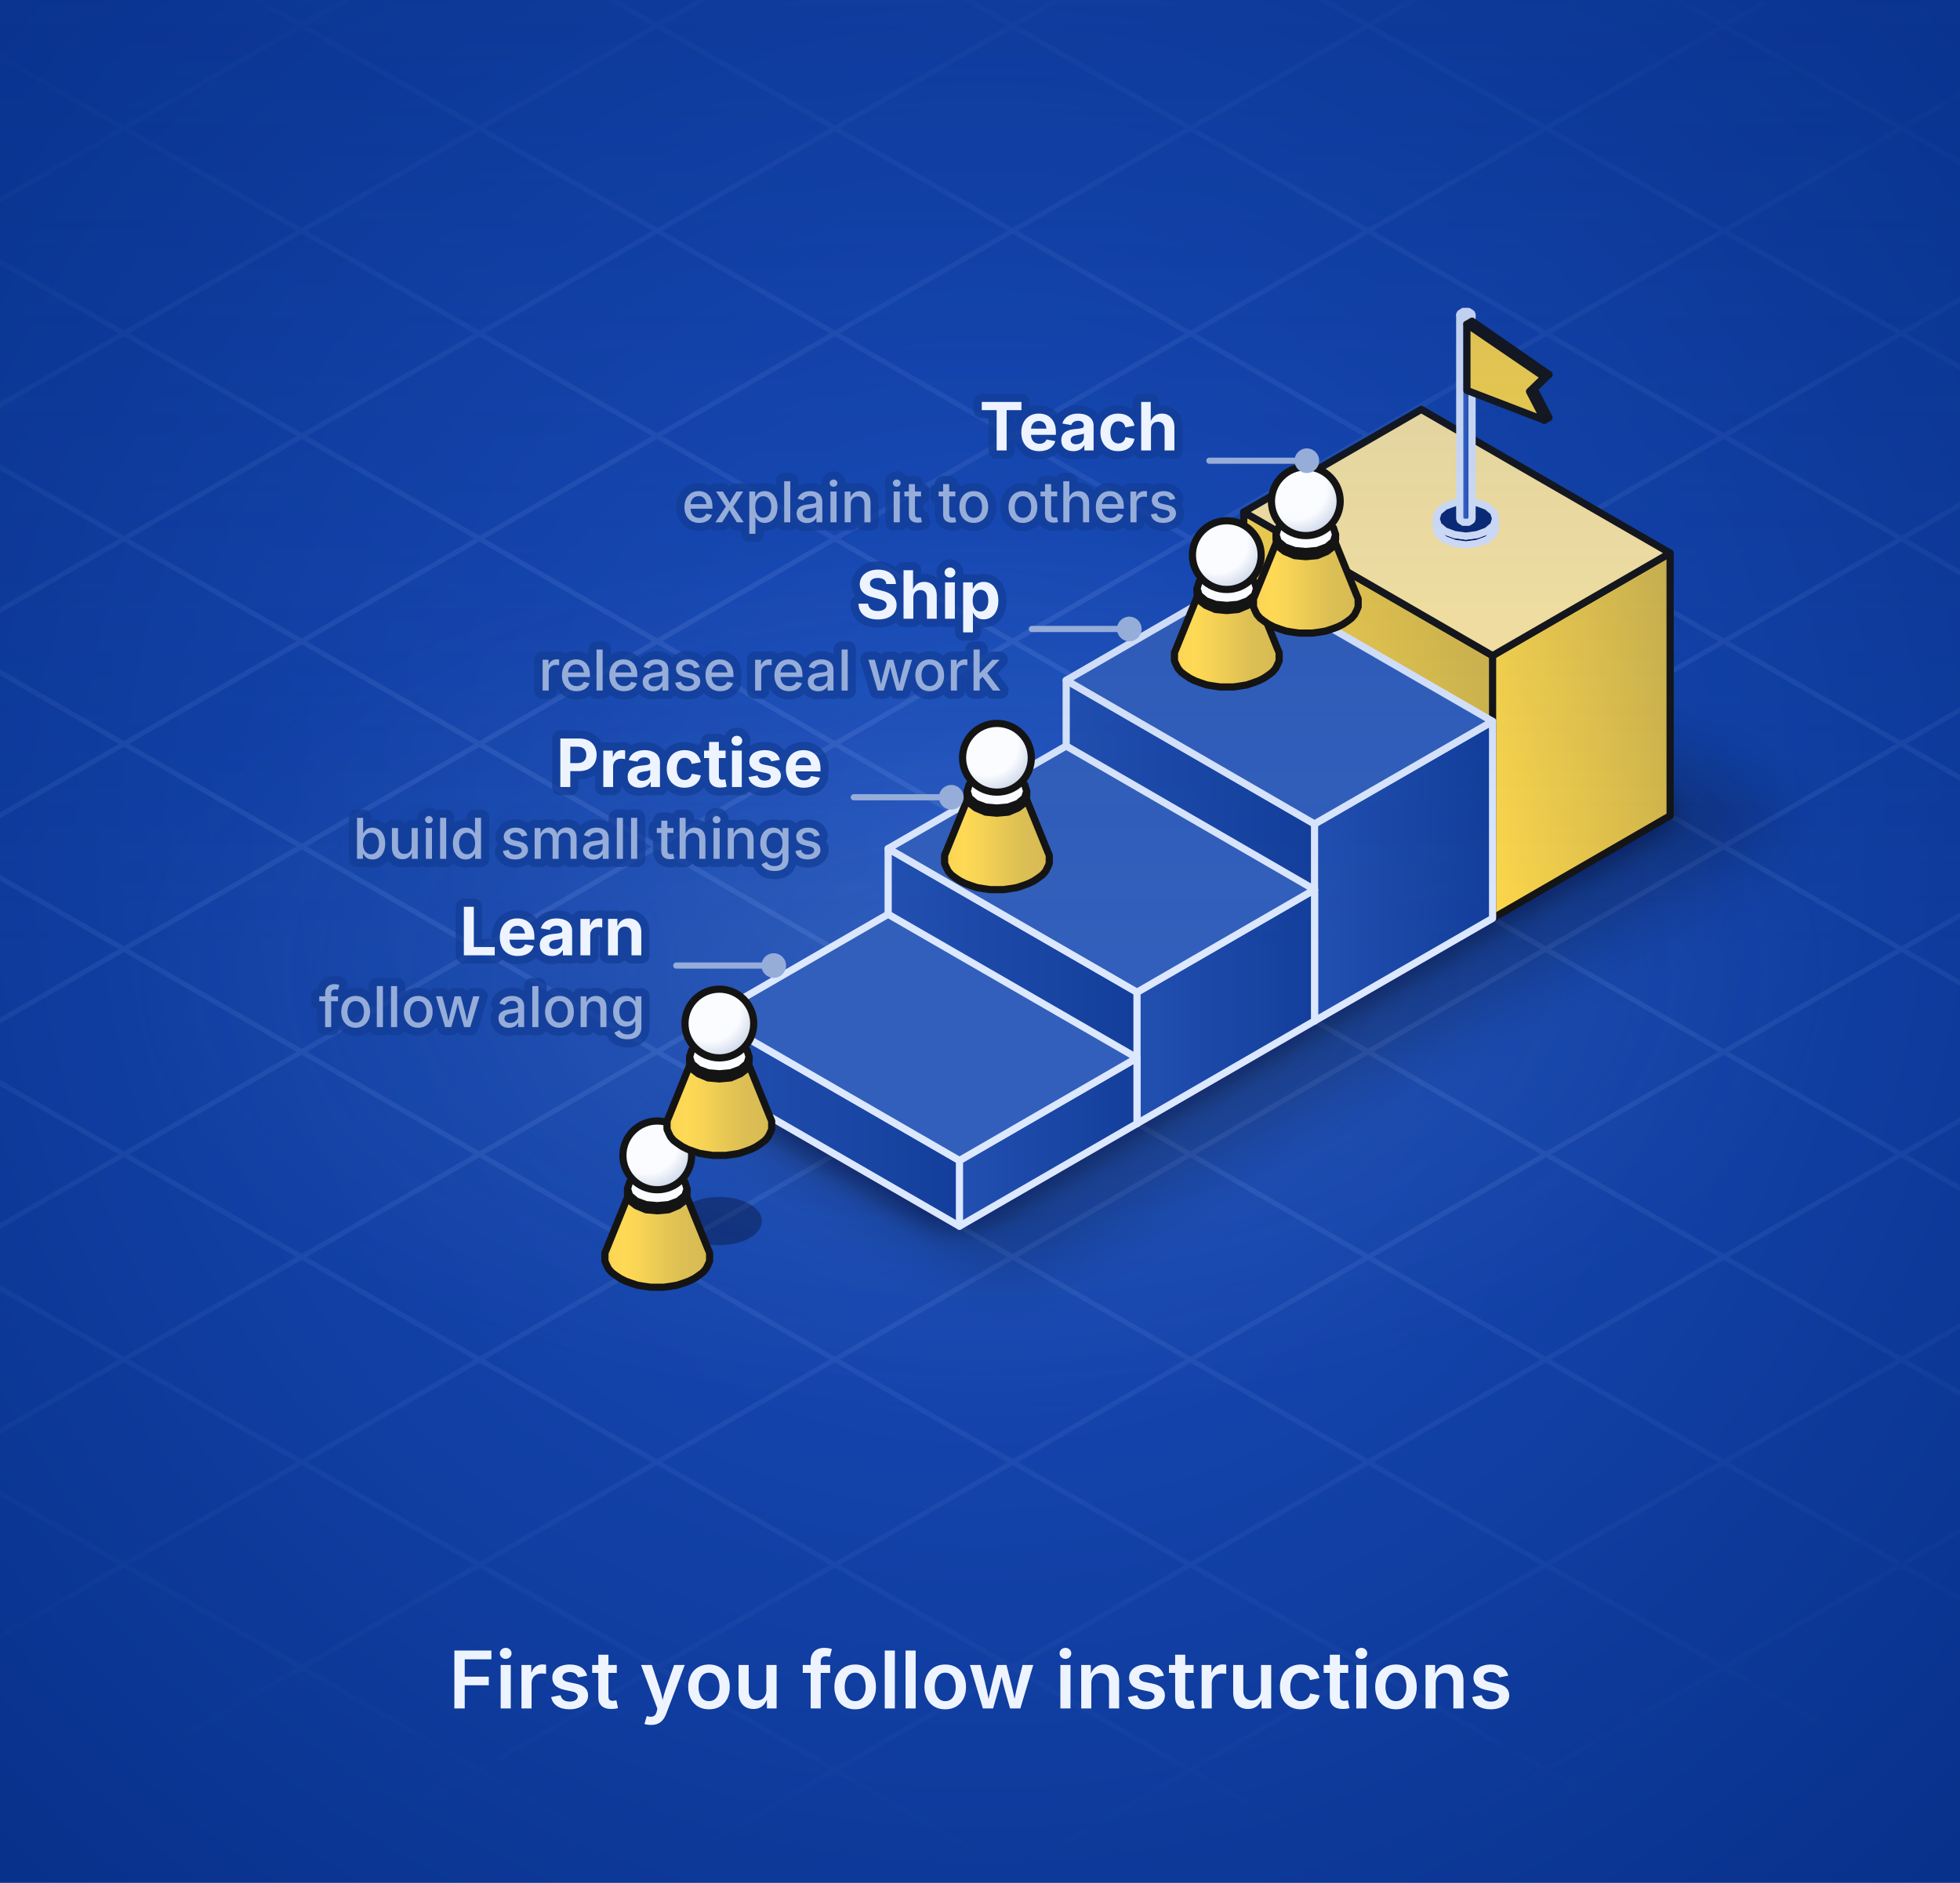
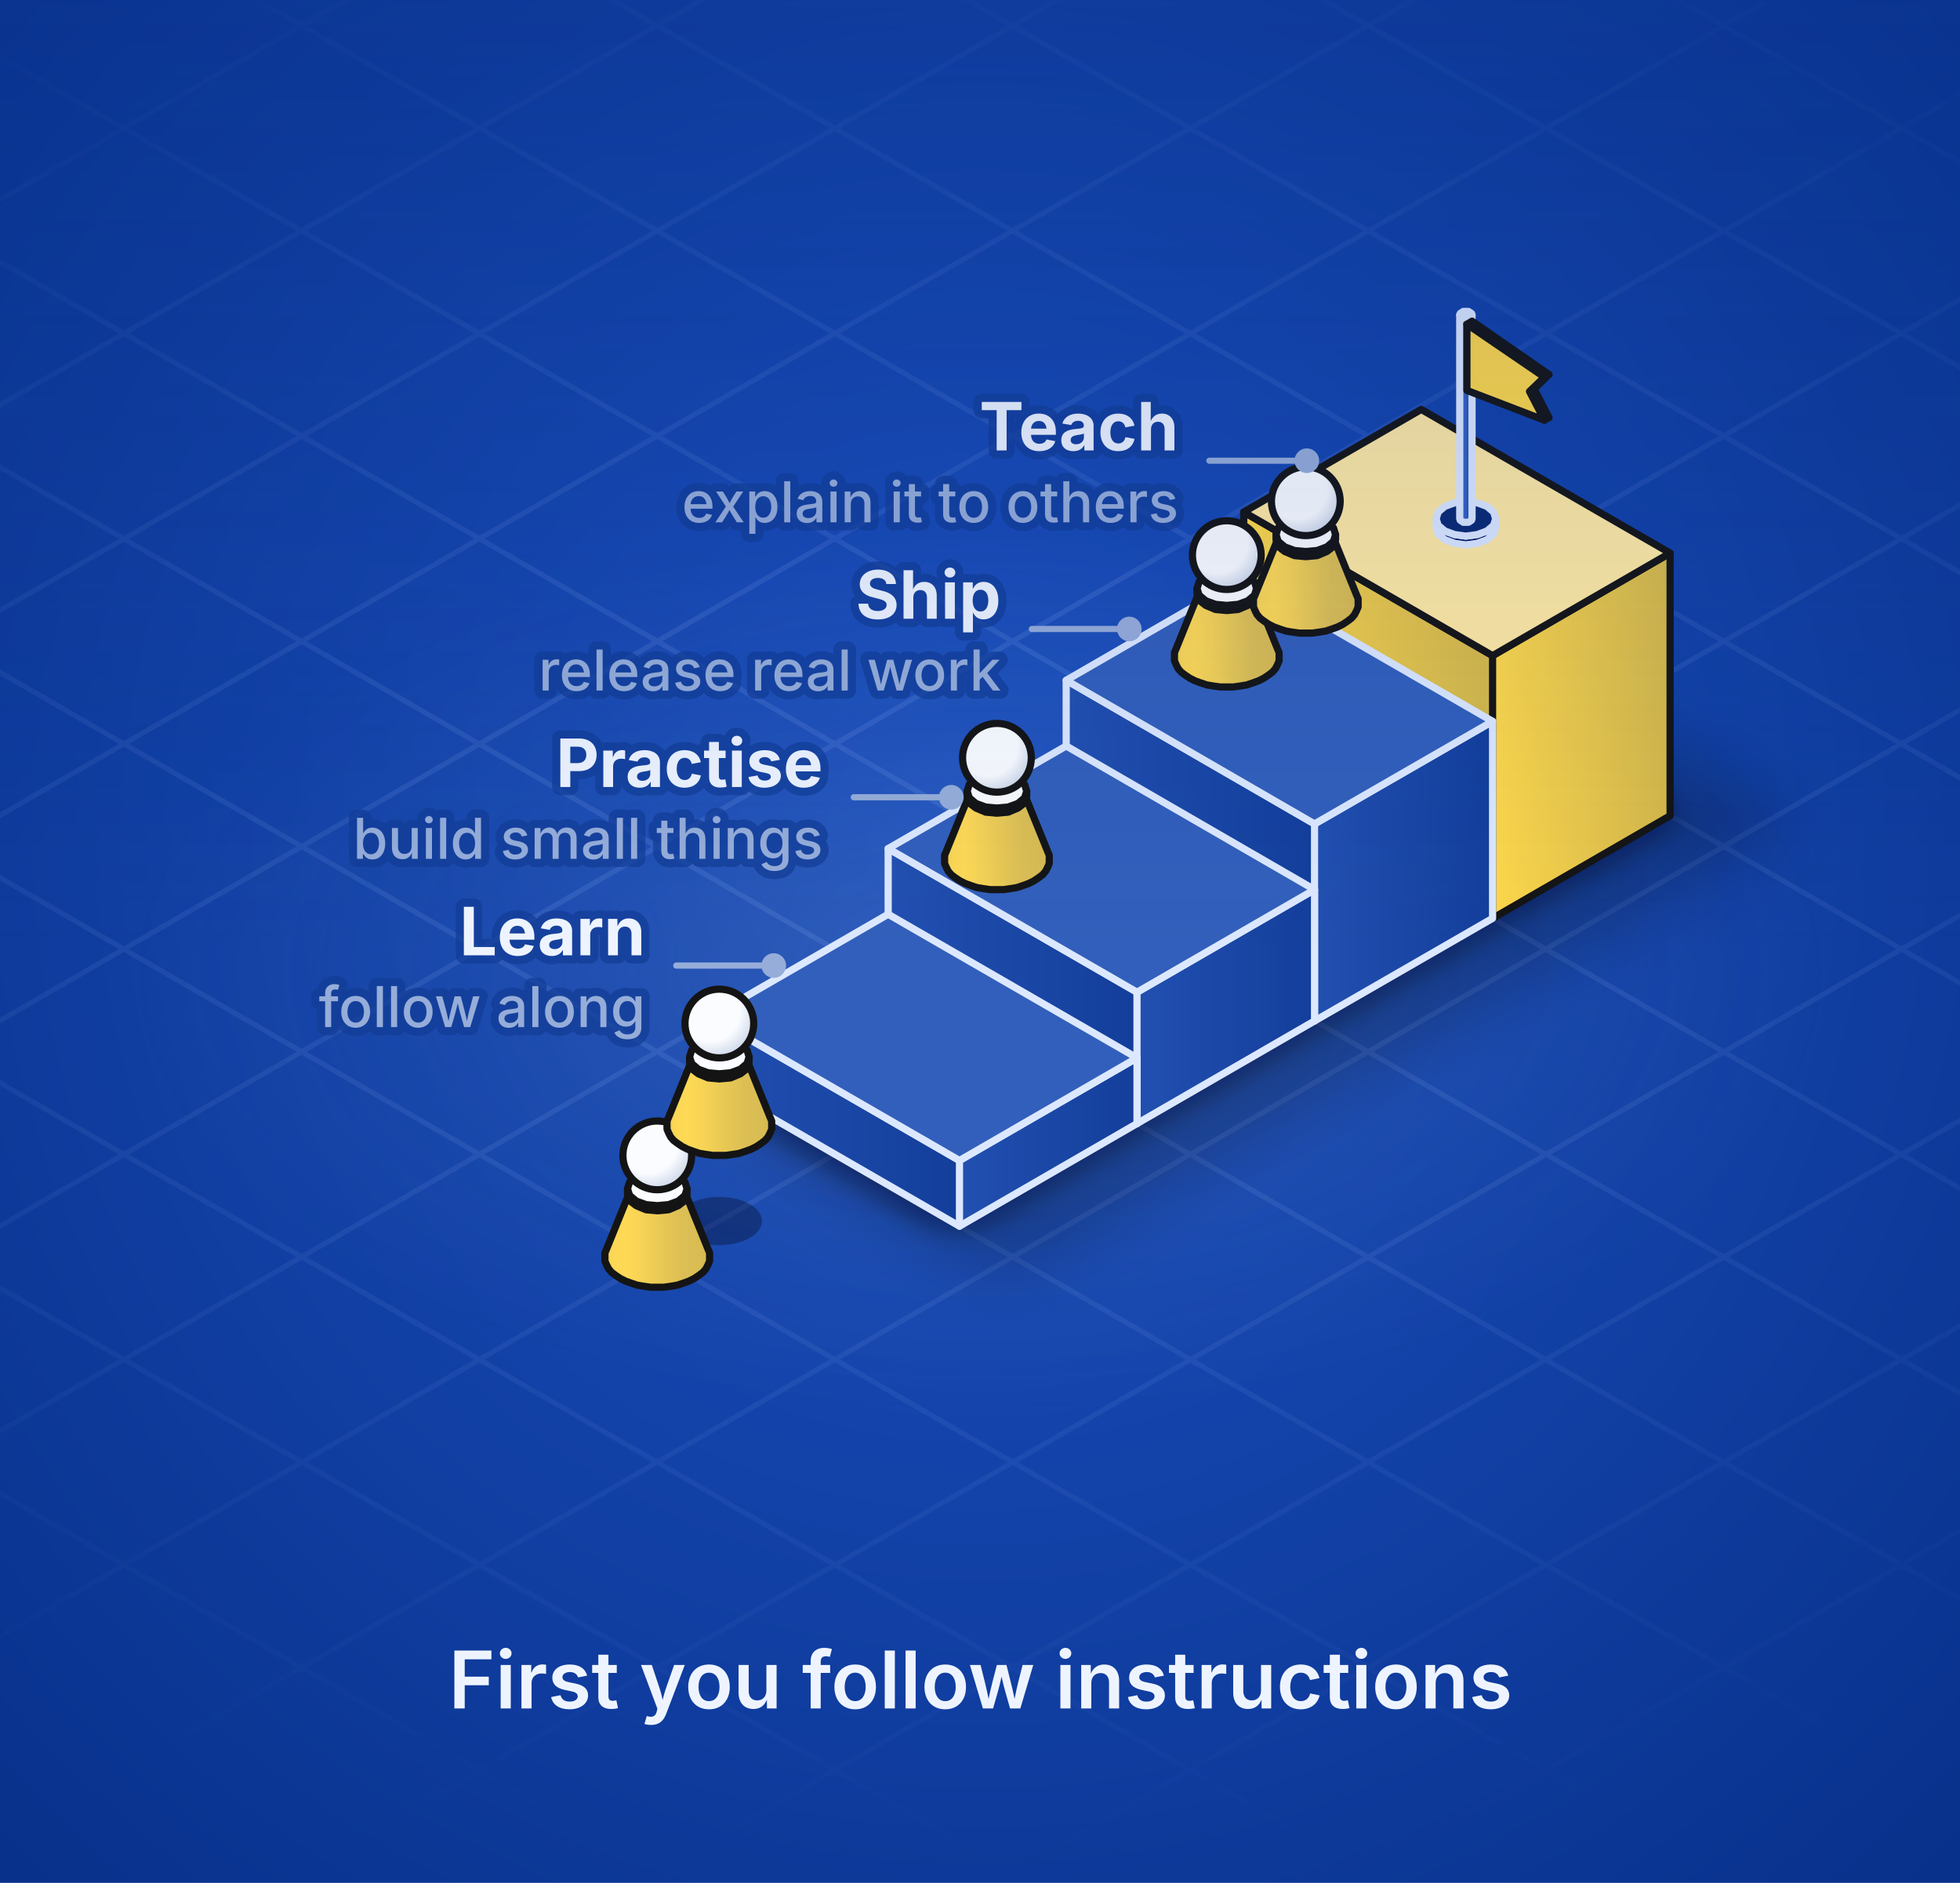
<svg xmlns="http://www.w3.org/2000/svg" id="iso1e7viat" viewBox="-232 -185 382 367" width="382" height="367" role="img" aria-labelledby="iso1e7viat-t" data-loop="8" data-intro="0.86" data-bg="#08318b" data-dark="1" data-chapters="[{&quot;t&quot;:0.35,&quot;text&quot;:&quot;First you follow instructions&quot;},{&quot;t&quot;:1.74,&quot;text&quot;:&quot;Then you build small things alone&quot;},{&quot;t&quot;:3.13,&quot;text&quot;:&quot;Then you ship work that others rely on&quot;},{&quot;t&quot;:4.73,&quot;text&quot;:&quot;And finally you can teach it&quot;}]" data-keys="0.70 2.09 3.48 5.08 7.05" font-family="Inter, ui-sans-serif, system-ui, -apple-system, 'Segoe UI', Roboto, 'Helvetica Neue', Arial, sans-serif">
  <style>@keyframes iso1e7viat-k0{from{opacity:0;transform:translateY(16px)}to{opacity:1;transform:translateY(0)}}@keyframes iso1e7viat-k1{0%{opacity:1}4.375%{opacity:1;animation-timing-function:cubic-bezier(.4,0,.2,1)}5.625%{opacity:0}94.375%{opacity:0;animation-timing-function:cubic-bezier(.4,0,.2,1)}100%{opacity:1}}@keyframes iso1e7viat-k2{0%{transform:scale(0.35)}4.375%{transform:scale(0.35);animation-timing-function:cubic-bezier(.16,1,.3,1)}7%{transform:scale(1)}11.125%{transform:scale(1);animation-timing-function:cubic-bezier(.7,0,.84,0)}13.125%{transform:scale(1)}100%{transform:scale(1)}}@keyframes iso1e7viat-k3{0%{transform:translate(-103.92px,60px)}4.375%{transform:translate(-103.92px,60px)}5%{transform:translate(-103.48px,58.93px)}5.625%{transform:translate(-101.82px,54.9px)}6.25%{transform:translate(-97.97px,46.18px)}6.875%{transform:translate(-90.4px,31.98px)}7.5%{transform:translate(-79.59px,18.11px)}8.125%{transform:translate(-69.57px,12.01px)}8.75%{transform:translate(-62.97px,11.62px)}9.375%{transform:translate(-58.85px,12.82px)}10%{transform:translate(-56.17px,14.18px)}10.625%{transform:translate(-54.38px,15.32px)}11.25%{transform:translate(-53.22px,16.22px)}11.875%{transform:translate(-52.49px,16.79px)}12.5%{transform:translate(-52.08px,17.1px)}13.125%{transform:translate(-51.96px,17.2px)}100%{transform:translate(-51.96px,17.2px)}}@keyframes iso1e7viat-k4{0%{opacity:0}4.375%{opacity:0}5.875%{opacity:1}20%{opacity:1}21.75%{opacity:0}100%{opacity:0}}@keyframes iso1e7viat-k5{0%{transform:translate(-103.92px,60px)}4.375%{transform:translate(-103.92px,60px)}5%{transform:translate(-103.48px,59.74px)}5.625%{transform:translate(-101.82px,58.78px)}6.25%{transform:translate(-97.97px,56.56px)}6.875%{transform:translate(-90.4px,52.19px)}7.5%{transform:translate(-79.59px,45.95px)}8.125%{transform:translate(-69.57px,40.17px)}8.75%{transform:translate(-62.97px,36.35px)}9.375%{transform:translate(-58.85px,33.98px)}10%{transform:translate(-56.17px,32.43px)}10.625%{transform:translate(-54.38px,31.4px)}11.25%{transform:translate(-53.22px,30.73px)}11.875%{transform:translate(-52.49px,30.3px)}12.5%{transform:translate(-52.08px,30.07px)}13.125%{transform:translate(-51.96px,30px)}100%{transform:translate(-51.96px,30px)}}@keyframes iso1e7viat-k6{0%{transform:scale(0.35)}21.75%{transform:scale(0.35);animation-timing-function:cubic-bezier(.16,1,.3,1)}24.375%{transform:scale(1)}28.5%{transform:scale(1);animation-timing-function:cubic-bezier(.7,0,.84,0)}30.5%{transform:scale(1)}100%{transform:scale(1)}}@keyframes iso1e7viat-k7{0%{transform:translate(-51.96px,17.2px)}21.75%{transform:translate(-51.96px,17.2px)}22.375%{transform:translate(-51.7px,16.33px)}23%{transform:translate(-50.73px,13.07px)}23.625%{transform:translate(-48.47px,5.97px)}24.25%{transform:translate(-43.99px,-5.91px)}24.875%{transform:translate(-36.95px,-18.58px)}25.5%{transform:translate(-29.11px,-24.16px)}26.125%{transform:translate(-24.32px,-23.1px)}26.75%{transform:translate(-21.6px,-21.03px)}27.375%{transform:translate(-19.92px,-19.18px)}28%{transform:translate(-18.81px,-17.76px)}28.625%{transform:translate(-18.1px,-16.73px)}29.25%{transform:translate(-17.64px,-16.07px)}29.875%{transform:translate(-17.4px,-15.71px)}30.5%{transform:translate(-17.32px,-15.6px)}100%{transform:translate(-17.32px,-15.6px)}}@keyframes iso1e7viat-k8{0%{opacity:0}21.75%{opacity:0}23.25%{opacity:1}37.375%{opacity:1}39.125%{opacity:0}100%{opacity:0}}@keyframes iso1e7viat-k9{0%{transform:translate(-51.96px,30px)}21.75%{transform:translate(-51.96px,30px)}22.375%{transform:translate(-51.7px,29.85px)}23%{transform:translate(-50.73px,29.29px)}23.625%{transform:translate(-48.47px,27.99px)}24.25%{transform:translate(-43.99px,25.4px)}24.875%{transform:translate(-36.95px,21.33px)}25.5%{transform:translate(-29.11px,16.81px)}26.125%{transform:translate(-24.32px,14.04px)}26.75%{transform:translate(-21.6px,12.47px)}27.375%{transform:translate(-19.92px,11.5px)}28%{transform:translate(-18.81px,10.86px)}28.625%{transform:translate(-18.1px,10.45px)}29.25%{transform:translate(-17.64px,10.19px)}29.875%{transform:translate(-17.4px,10.04px)}30.5%{transform:translate(-17.32px,10px)}100%{transform:translate(-17.32px,10px)}}@keyframes iso1e7viat-ka{0%{transform:scale(0.35)}39.125%{transform:scale(0.35);animation-timing-function:cubic-bezier(.16,1,.3,1)}41.75%{transform:scale(1)}45.875%{transform:scale(1);animation-timing-function:cubic-bezier(.7,0,.84,0)}47.875%{transform:scale(1)}100%{transform:scale(1)}}@keyframes iso1e7viat-kb{0%{transform:translate(-17.32px,-15.6px)}39.125%{transform:translate(-17.32px,-15.6px)}39.708%{transform:translate(-17.1px,-16.35px)}40.292%{transform:translate(-16.27px,-19.11px)}40.875%{transform:translate(-14.42px,-25.02px)}41.458%{transform:translate(-10.79px,-35.17px)}42.042%{transform:translate(-4.9px,-47.54px)}42.625%{transform:translate(2.63px,-55.92px)}43.208%{transform:translate(8.44px,-56.7px)}43.792%{transform:translate(11.77px,-54.96px)}44.375%{transform:translate(13.81px,-53.05px)}44.958%{transform:translate(15.16px,-51.47px)}45.542%{transform:translate(16.05px,-50.24px)}46.125%{transform:translate(16.65px,-49.37px)}46.708%{transform:translate(17.04px,-48.81px)}47.292%{transform:translate(17.25px,-48.5px)}47.875%{transform:translate(17.32px,-48.4px)}100%{transform:translate(17.32px,-48.4px)}}@keyframes iso1e7viat-kc{0%{opacity:0}39.125%{opacity:0}40.625%{opacity:1}57.325%{opacity:1}59.075%{opacity:0}100%{opacity:0}}@keyframes iso1e7viat-kd{0%{transform:translate(-17.32px,10px)}39.125%{transform:translate(-17.32px,10px)}39.708%{transform:translate(-17.1px,9.87px)}40.292%{transform:translate(-16.27px,9.39px)}40.875%{transform:translate(-14.42px,8.33px)}41.458%{transform:translate(-10.79px,6.23px)}42.042%{transform:translate(-4.9px,2.83px)}42.625%{transform:translate(2.63px,-1.52px)}43.208%{transform:translate(8.44px,-4.87px)}43.792%{transform:translate(11.77px,-6.8px)}44.375%{transform:translate(13.81px,-7.97px)}44.958%{transform:translate(15.16px,-8.75px)}45.542%{transform:translate(16.05px,-9.27px)}46.125%{transform:translate(16.65px,-9.61px)}46.708%{transform:translate(17.04px,-9.84px)}47.292%{transform:translate(17.25px,-9.96px)}47.875%{transform:translate(17.32px,-10px)}100%{transform:translate(17.32px,-10px)}}@keyframes iso1e7viat-ke{0%{transform:scale(0.35)}59.075%{transform:scale(0.35);animation-timing-function:cubic-bezier(.16,1,.3,1)}61.7%{transform:scale(1)}65.825%{transform:scale(1);animation-timing-function:cubic-bezier(.7,0,.84,0)}67.825%{transform:scale(1)}100%{transform:scale(1)}}@keyframes iso1e7viat-kf{0%{transform:translate(17.32px,-48.4px)}59.075%{transform:translate(17.32px,-48.4px)}59.658%{transform:translate(17.48px,-49.07px)}60.242%{transform:translate(18.09px,-51.56px)}60.825%{transform:translate(19.43px,-56.89px)}61.408%{transform:translate(22.06px,-66.08px)}61.992%{transform:translate(26.37px,-77.51px)}62.575%{transform:translate(32.54px,-86.01px)}63.158%{transform:translate(37.58px,-86.13px)}63.742%{transform:translate(40.17px,-83.85px)}64.325%{transform:translate(41.72px,-81.71px)}64.908%{transform:translate(42.74px,-80.01px)}65.492%{transform:translate(43.39px,-78.72px)}66.075%{transform:translate(43.84px,-77.81px)}66.658%{transform:translate(44.13px,-77.22px)}67.242%{transform:translate(44.29px,-76.9px)}67.825%{transform:translate(44.34px,-76.8px)}100%{transform:translate(44.34px,-76.8px)}}@keyframes iso1e7viat-kg{0%{opacity:0}59.075%{opacity:0}60.575%{opacity:1}92.625%{opacity:1}94.375%{opacity:0}100%{opacity:0}}@keyframes iso1e7viat-kh{0%{transform:translate(17.32px,-10px)}59.075%{transform:translate(17.32px,-10px)}59.658%{transform:translate(17.48px,-10.09px)}60.242%{transform:translate(18.09px,-10.44px)}60.825%{transform:translate(19.43px,-11.22px)}61.408%{transform:translate(22.06px,-12.74px)}61.992%{transform:translate(26.37px,-15.23px)}62.575%{transform:translate(32.54px,-18.79px)}63.158%{transform:translate(37.58px,-21.7px)}63.742%{transform:translate(40.17px,-23.19px)}64.325%{transform:translate(41.72px,-24.09px)}64.908%{transform:translate(42.74px,-24.67px)}65.492%{transform:translate(43.39px,-25.05px)}66.075%{transform:translate(43.84px,-25.31px)}66.658%{transform:translate(44.13px,-25.48px)}67.242%{transform:translate(44.29px,-25.57px)}67.825%{transform:translate(44.34px,-25.6px)}100%{transform:translate(44.34px,-25.6px)}}@keyframes iso1e7viat-ki{0%{opacity:0}4.375%{opacity:0;animation-timing-function:cubic-bezier(.4,0,.2,1)}7.125%{opacity:1}21.75%{opacity:1;animation-timing-function:cubic-bezier(.4,0,.2,1)}23.75%{opacity:0}100%{opacity:0}}@keyframes iso1e7viat-kj{0%{opacity:0}23.25%{opacity:0;animation-timing-function:cubic-bezier(.4,0,.2,1)}25.5%{opacity:1}39.125%{opacity:1;animation-timing-function:cubic-bezier(.4,0,.2,1)}41.125%{opacity:0}100%{opacity:0}}@keyframes iso1e7viat-kk{0%{opacity:0}40.625%{opacity:0;animation-timing-function:cubic-bezier(.4,0,.2,1)}42.875%{opacity:1}59.075%{opacity:1;animation-timing-function:cubic-bezier(.4,0,.2,1)}61.075%{opacity:0}100%{opacity:0}}@keyframes iso1e7viat-kl{0%{opacity:0}60.575%{opacity:0;animation-timing-function:cubic-bezier(.4,0,.2,1)}62.825%{opacity:1}93.125%{opacity:1;animation-timing-function:cubic-bezier(.4,0,.2,1)}95.125%{opacity:0}100%{opacity:0}}#iso1e7viat.is-paused *{animation-play-state:paused!important}@media (prefers-reduced-motion:reduce){#iso1e7viat *{animation:none!important}}</style>
  <defs>
    <filter id="iso1e7viat-d0" x="-50%" y="-50%" width="200%" height="200%">
      <feGaussianBlur stdDeviation="6.2" />
    </filter>
    <filter id="iso1e7viat-d1" x="-50%" y="-50%" width="200%" height="200%">
      <feGaussianBlur stdDeviation="2.2" />
    </filter>
    <linearGradient id="iso1e7viat-d2" gradientUnits="userSpaceOnUse" x1="10.4" y1="0" x2="93.5" y2="0">
      <stop offset="0" stop-color="#ffd84a" />
      <stop offset="0.58" stop-color="#d5b84a" />
      <stop offset="0.58" stop-color="#ffd84a" />
      <stop offset="1" stop-color="#d5b84a" />
    </linearGradient>
    <linearGradient id="iso1e7viat-d3" gradientUnits="userSpaceOnUse" x1="-24.2" y1="0" x2="58.9" y2="0">
      <stop offset="0" stop-color="#2250b1" />
      <stop offset="0.58" stop-color="#133e9b" />
      <stop offset="0.58" stop-color="#2250b1" />
      <stop offset="1" stop-color="#133e9b" />
    </linearGradient>
    <linearGradient id="iso1e7viat-d4" gradientUnits="userSpaceOnUse" x1="-58.9" y1="0" x2="24.2" y2="0">
      <stop offset="0" stop-color="#2250b1" />
      <stop offset="0.58" stop-color="#133e9b" />
      <stop offset="0.58" stop-color="#2250b1" />
      <stop offset="1" stop-color="#133e9b" />
    </linearGradient>
    <linearGradient id="iso1e7viat-d5" gradientUnits="userSpaceOnUse" x1="-93.5" y1="0" x2="-10.4" y2="0">
      <stop offset="0" stop-color="#2250b1" />
      <stop offset="0.58" stop-color="#133e9b" />
      <stop offset="0.58" stop-color="#2250b1" />
      <stop offset="1" stop-color="#133e9b" />
    </linearGradient>
    <linearGradient id="iso1e7viat-d6" gradientUnits="userSpaceOnUse" x1="-10.2" y1="0" x2="10.2" y2="0">
      <stop offset="0" stop-color="#e8c851" />
      <stop offset="0.02" stop-color="#f3d053" />
      <stop offset="0.07" stop-color="#fcd755" />
      <stop offset="0.2" stop-color="#fed955" />
      <stop offset="0.37" stop-color="#f5d255" />
      <stop offset="0.57" stop-color="#e7c754" />
      <stop offset="0.75" stop-color="#dbbe54" />
      <stop offset="0.9" stop-color="#d9bc53" />
      <stop offset="0.98" stop-color="#d6b94f" />
      <stop offset="1" stop-color="#d7bb51" />
      <stop offset="1" stop-color="#d7ba51" />
    </linearGradient>
    <linearGradient id="iso1e7viat-d7" gradientUnits="userSpaceOnUse" x1="-5.8" y1="0" x2="5.8" y2="0">
      <stop offset="0" stop-color="#cdd7ed" />
      <stop offset="0.04" stop-color="#dde6f9" />
      <stop offset="0.15" stop-color="#e4edff" />
      <stop offset="0.31" stop-color="#dee8fb" />
      <stop offset="0.5" stop-color="#d0dbf0" />
      <stop offset="0.69" stop-color="#c3cee5" />
      <stop offset="0.85" stop-color="#bdc9e1" />
      <stop offset="0.96" stop-color="#bcc8e0" />
      <stop offset="1" stop-color="#bbc7df" />
    </linearGradient>
    <radialGradient id="iso1e7viat-d8" cx="0.36" cy="0.32" r="0.8">
      <stop offset="0.55" stop-color="#fafcff" />
      <stop offset="1" stop-color="#bdc9e1" />
    </radialGradient>
    <linearGradient id="iso1e7viat-d9" gradientUnits="userSpaceOnUse" x1="-5.8" y1="0" x2="5.8" y2="0">
      <stop offset="0" stop-color="#00115e" />
      <stop offset="0.04" stop-color="#001766" />
      <stop offset="0.15" stop-color="#001a69" />
      <stop offset="0.31" stop-color="#001867" />
      <stop offset="0.5" stop-color="#001361" />
      <stop offset="0.69" stop-color="#000e5c" />
      <stop offset="0.85" stop-color="#000c5a" />
      <stop offset="0.96" stop-color="#000b59" />
      <stop offset="1" stop-color="#000a57" />
    </linearGradient>
    <linearGradient id="iso1e7viat-da" gradientUnits="userSpaceOnUse" x1="-1.2" y1="0" x2="1.2" y2="0">
      <stop offset="0" stop-color="#2f5dbd" />
      <stop offset="0.04" stop-color="#3766c8" />
      <stop offset="0.15" stop-color="#3a6acd" />
      <stop offset="0.31" stop-color="#3767c9" />
      <stop offset="0.5" stop-color="#315fc0" />
      <stop offset="0.69" stop-color="#2b58b7" />
      <stop offset="0.85" stop-color="#2955b3" />
      <stop offset="0.96" stop-color="#2854b2" />
      <stop offset="1" stop-color="#2753b1" />
    </linearGradient>
    <linearGradient id="iso1e7viat-db" gradientUnits="userSpaceOnUse" x1="-5.2" y1="-9" x2="-17.1" y2="-29.6">
      <stop offset="0" stop-color="#e7cd72" />
      <stop offset="0.27" stop-color="#e7cd72" />
      <stop offset="0.27" stop-color="#ceb142" />
      <stop offset="0.31" stop-color="#ceb142" />
      <stop offset="0.31" stop-color="#ffe9a1" />
      <stop offset="1" stop-color="#ffe9a1" />
    </linearGradient>
    <radialGradient id="iso1e7viat-dc" gradientUnits="userSpaceOnUse" cx="-40.9" cy="-21.2" r="275">
      <stop offset="0" stop-color="#1c51c2" />
      <stop offset="1" stop-color="#08318b" />
    </radialGradient>
    <radialGradient id="iso1e7viat-dd">
      <stop offset="0" stop-color="#b3baaa" stop-opacity="0.15" />
      <stop offset="0.55" stop-color="#b3baaa" stop-opacity="0.05" />
      <stop offset="1" stop-color="#b3baaa" stop-opacity="0" />
    </radialGradient>
    <radialGradient id="iso1e7viat-deg" gradientUnits="userSpaceOnUse" cx="-40.9" cy="-21.2" r="346" gradientTransform="translate(0 -8.9) scale(1 0.58)">
      <stop offset="0.25" stop-color="#fff" />
      <stop offset="1" stop-color="#fff" stop-opacity="0" />
    </radialGradient>
    <mask id="iso1e7viat-de" maskUnits="userSpaceOnUse" x="-232" y="-185" width="382" height="367">
      <rect x="-232" y="-185" width="382" height="367" fill="url(#iso1e7viat-deg)" />
    </mask>
    <linearGradient id="iso1e7viat-df" x1="0" y1="0" x2="0" y2="1">
      <stop offset="0" stop-color="#08318b" stop-opacity="0.2" />
      <stop offset="1" stop-color="#08318b" stop-opacity="0" />
    </linearGradient>
  </defs>
  <g>
    <rect x="-232" y="-185" width="382" height="367" fill="url(#iso1e7viat-dc)" />
+   </g>
+   <g>
    <ellipse cx="-40.9" cy="4.5" rx="166.7" ry="86.7" fill="url(#iso1e7viat-dd)" />
    <path d="M-34.6 -300L-554.3 0M0 -280L-519.6 20M34.6 -260L-485 40M69.3 -240L-450.3 60M103.9 -220L-415.7 80M138.6 -200L-381.1 100M173.2 -180L-346.4 120M207.8 -160L-311.8 140M242.5 -140L-277.1 160M277.1 -120L-242.5 180M311.8 -100L-207.8 200M346.4 -80L-173.2 220M381.1 -60L-138.6 240M415.7 -40L-103.9 260M450.3 -20L-69.3 280M485 0L-34.6 300M-34.6 -300L485 0M-69.3 -280L450.3 20M-103.9 -260L415.7 40M-138.6 -240L381.1 60M-173.2 -220L346.4 80M-207.8 -200L311.8 100M-242.5 -180L277.1 120M-277.1 -160L242.5 140M-311.8 -140L207.8 160M-346.4 -120L173.2 180M-381.1 -100L138.6 200M-415.7 -80L103.9 220M-450.3 -60L69.3 240M-485 -40L34.6 260M-519.6 -20L0 280M-554.3 0L-34.6 300" fill="none" stroke="#a5c5ff" stroke-opacity="0.13" stroke-width="1" stroke-linecap="round" mask="url(#iso1e7viat-de)" />
  </g>
  <g style="animation:iso1e7viat-km 0.6s ease-out 0s both">
    <g transform="translate(0 0)">
      <path d="M111.8 -29.2L113.9 -27.4L114.7 -25.2L113.9 -23L111.8 -21.1L-29.4 60.4L-32.6 61.6L-36.4 62.1L-40.2 61.6L-43.4 60.4L-83.8 37.1L-85.9 35.2L-86.7 33.1L-85.9 30.9L-83.8 29L57.5 -52.5L60.7 -53.7L64.4 -54.2L68.2 -53.7L71.4 -52.5Z" fill="#000014" fill-opacity="0.22" filter="url(#iso1e7viat-d0)" />
      <path d="M91.8 -30.2L93.8 -28.5L94.5 -26.4L93.8 -24.4L91.8 -22.7L-39.3 53L-42.3 54.2L-45.8 54.6L-49.3 54.2L-52.3 53L-89.7 31.4L-91.7 29.7L-92.4 27.6L-91.7 25.6L-89.7 23.9L41.4 -51.8L44.4 -53L47.9 -53.4L51.4 -53L54.4 -51.8Z" fill="#000014" fill-opacity="0.38" filter="url(#iso1e7viat-d1)" />
    </g>
    <g transform="translate(-91.8 53)" style="animation:iso1e7viat-k5 8s linear 0.86s infinite both,iso1e7viat-k4 8s linear 0.86s infinite both">
      <ellipse rx="8.3" ry="4.7" fill="#000014" fill-opacity="0.32" />
    </g>
    <g transform="translate(-37.7 21.8)" style="animation:iso1e7viat-k9 8s linear 0.86s infinite both,iso1e7viat-k8 8s linear 0.86s infinite both">
      <ellipse rx="8.3" ry="4.7" fill="#000014" fill-opacity="0.32" />
    </g>
    <g transform="translate(7.1 -4.1)" style="animation:iso1e7viat-kd 8s linear 0.86s infinite both,iso1e7viat-kc 8s linear 0.86s infinite both">
      <ellipse rx="8.3" ry="4.7" fill="#000014" fill-opacity="0.32" />
    </g>
    <g transform="translate(22.5 -13)" style="animation:iso1e7viat-kh 8s linear 0.86s infinite both,iso1e7viat-kg 8s linear 0.86s infinite both">
      <ellipse rx="8.3" ry="4.7" fill="#000014" fill-opacity="0.32" />
    </g>
  </g>
  <g>
    <g transform="translate(0 0)" data-obj="stairs1" data-box="-93.5 -105.2 93.5 54">
      <g style="animation:iso1e7viat-k0 .6s cubic-bezier(.16,1,.3,1) 0.07s both">
        <path d="M93.5 -77.2L58.9 -57.2L10.4 -85.2L10.4 -34L58.9 -6L93.5 -26Z" fill="url(#iso1e7viat-d2)" stroke="#141414" stroke-width="1.4" stroke-linejoin="round" />
        <path d="M58.9 -57.2L58.9 -6" stroke="#141414" stroke-width="1.4" stroke-linecap="round" fill="none" />
        <path d="M45 -105.2L93.5 -77.2L58.9 -57.2L10.4 -85.2Z" fill="#ffe9a2" stroke="#141414" stroke-width="1.4" stroke-linejoin="round" />
        <path d="M58.9 -44.4L24.2 -24.4L-24.2 -52.4L-24.2 -14L24.2 14L58.9 -6Z" fill="url(#iso1e7viat-d3)" stroke="#dce8ff" stroke-width="1.4" stroke-linejoin="round" />
        <path d="M24.2 -24.4L24.2 14" stroke="#dce8ff" stroke-width="1.4" stroke-linecap="round" fill="none" />
        <path d="M10.4 -72.4L58.9 -44.4L24.2 -24.4L-24.2 -52.4Z" fill="#325fbb" stroke="#dce8ff" stroke-width="1.4" stroke-linejoin="round" />
        <path d="M24.2 -11.6L-10.4 8.4L-58.9 -19.6L-58.9 6L-10.4 34L24.2 14Z" fill="url(#iso1e7viat-d4)" stroke="#dce8ff" stroke-width="1.4" stroke-linejoin="round" />
        <path d="M-10.4 8.4L-10.4 34" stroke="#dce8ff" stroke-width="1.4" stroke-linecap="round" fill="none" />
        <path d="M-24.2 -39.6L24.2 -11.6L-10.4 8.4L-58.9 -19.6Z" fill="#325fbb" stroke="#dce8ff" stroke-width="1.4" stroke-linejoin="round" />
        <path d="M-10.4 21.2L-45 41.2L-93.5 13.2L-93.5 26L-45 54L-10.4 34Z" fill="url(#iso1e7viat-d5)" stroke="#dce8ff" stroke-width="1.4" stroke-linejoin="round" />
        <path d="M-45 41.2L-45 54" stroke="#dce8ff" stroke-width="1.4" stroke-linecap="round" fill="none" />
        <path d="M-58.9 -6.8L-10.4 21.2L-45 41.2L-93.5 13.2Z" fill="#325fbb" stroke="#dce8ff" stroke-width="1.4" stroke-linejoin="round" />
      </g>
    </g>
    <g transform="translate(53.7 -82.2)" data-obj="flag3" data-box="45.4 -128.4 73.6 -70.7">
      <g style="animation:iso1e7viat-k0 .6s cubic-bezier(.16,1,.3,1) 0s both">
        <path d="M5.8 -1.7L5.4 -0.4L4.1 0.7L2.2 1.4L0 1.7L-2.2 1.4L-4.1 0.7L-5.4 -0.4L-5.8 -1.7L-5.8 0L-5.4 1.3L-4.1 2.4L-2.2 3.1L0 3.4L2.2 3.1L4.1 2.4L5.4 1.3L5.8 0Z" fill="url(#iso1e7viat-d9)" stroke="#dce8ff" stroke-width="1.4" stroke-linejoin="round" />
        <path d="M4.1 0.7L2.2 1.4L0 1.7L-2.2 1.4L-4.1 0.7L-5.4 -0.4L-5.8 -1.7L-5.4 -3L-4.1 -4.1L-2.2 -4.8L0 -5L2.2 -4.8L4.1 -4.1L5.4 -3L5.8 -1.7L5.4 -0.4Z" fill="#0a2a73" stroke="#dce8ff" stroke-width="1.4" stroke-linejoin="round" />
        <path d="M1.2 -41.4L1.1 -41.2L0.8 -40.9L0.5 -40.8L0 -40.7L-0.5 -40.8L-0.8 -40.9L-1.1 -41.2L-1.2 -41.4L-1.2 -1.7L-1.1 -1.4L-0.8 -1.2L-0.5 -1L0 -1L0.5 -1L0.8 -1.2L1.1 -1.4L1.2 -1.7Z" fill="url(#iso1e7viat-da)" stroke="#dce8ff" stroke-width="1.4" stroke-linejoin="round" />
        <path d="M0.8 -40.9L0.5 -40.8L0 -40.7L-0.5 -40.8L-0.8 -40.9L-1.1 -41.2L-1.2 -41.4L-1.1 -41.7L-0.8 -41.9L-0.5 -42.1L0 -42.1L0.5 -42.1L0.8 -41.9L1.1 -41.7L1.2 -41.4L1.1 -41.2Z" fill="#4a79d7" stroke="#dce8ff" stroke-width="1.4" stroke-linejoin="round" />
        <path d="M15.3 -20.9L12.4 -26.5L15.3 -29.3L0.2 -39.6L1.2 -40.2L16.2 -29.8L13.3 -27L16.2 -21.4Z" fill="url(#iso1e7viat-db)" stroke="#141414" stroke-width="1.4" stroke-linejoin="round" />
        <path d="M12.4 -26.5L13.3 -27" stroke="#141414" stroke-width="1.4" stroke-linecap="round" fill="none" />
        <path d="M15.3 -29.3L16.2 -29.8" stroke="#141414" stroke-width="1.4" stroke-linecap="round" fill="none" />
        <path d="M0.2 -26.7L15.3 -20.9L12.4 -26.5L15.3 -29.3L0.2 -39.6Z" fill="#ffd84a" stroke="#141414" stroke-width="1.4" stroke-linejoin="round" />
      </g>
    </g>
    <g transform="translate(-103.9 60)" data-obj="user2" data-box="-118.4 26.3 -89.4 68.4">
      <g style="animation:iso1e7viat-k0 .6s cubic-bezier(.16,1,.3,1) 0.14s both">
        <g style="animation:iso1e7viat-k1 8s linear 0.86s infinite both">
          <path d="M5.2 -13.1L5.3 -12.7L5.4 -12.3L5.3 -11.9L5.2 -11.5L5 -11.1L4.7 -10.8L4.3 -10.4L3.8 -10.1L3.3 -9.9L2.7 -9.6L2.1 -9.4L1.4 -9.3L0.7 -9.2L0 -9.2L-0.7 -9.2L-1.4 -9.3L-2.1 -9.4L-2.7 -9.6L-3.3 -9.9L-3.8 -10.1L-4.3 -10.4L-4.7 -10.8L-5 -11.1L-5.2 -11.5L-5.3 -11.9L-5.4 -12.3L-5.3 -12.7L-5.2 -13.1L-9.9 -1.5L-10.2 -0.8L-10.2 0L-10.2 0.8L-9.9 1.5L-9.5 2.3L-8.9 3L-8.1 3.6L-7.2 4.2L-6.2 4.7L-5.1 5.1L-3.9 5.5L-2.7 5.7L-1.3 5.9L0 5.9L1.3 5.9L2.7 5.7L3.9 5.5L5.1 5.1L6.2 4.7L7.2 4.2L8.1 3.6L8.9 3L9.5 2.3L9.9 1.5L10.2 0.8L10.2 0L10.2 -0.8L9.9 -1.5Z" fill="url(#iso1e7viat-d6)" stroke="#141414" stroke-width="1.4" stroke-linejoin="round" />
          <path d="M3.8 -10.1L3.3 -9.9L2.7 -9.6L2.1 -9.4L1.4 -9.3L0.7 -9.2L0 -9.2L-0.7 -9.2L-1.4 -9.3L-2.1 -9.4L-2.7 -9.6L-3.3 -9.9L-3.8 -10.1L-4.3 -10.4L-4.7 -10.8L-5 -11.1L-5.2 -11.5L-5.3 -11.9L-5.4 -12.3L-5.3 -12.7L-5.2 -13.1L-5 -13.5L-4.7 -13.9L-4.3 -14.2L-3.8 -14.5L-3.3 -14.8L-2.7 -15L-2.1 -15.2L-1.4 -15.3L-0.7 -15.4L0 -15.4L0.7 -15.4L1.4 -15.3L2.1 -15.2L2.7 -15L3.3 -14.8L3.8 -14.5L4.3 -14.2L4.7 -13.9L5 -13.5L5.2 -13.1L5.3 -12.7L5.4 -12.3L5.3 -11.9L5.2 -11.5L5 -11.1L4.7 -10.8L4.3 -10.4Z" fill="#ffe9a2" stroke="#141414" stroke-width="1.4" />
          <path d="M5.8 -13.3L5.4 -12L4.1 -10.9L2.2 -10.2L0 -10L-2.2 -10.2L-4.1 -10.9L-5.4 -12L-5.8 -13.3L-5.8 -12.3L-5.4 -11L-4.1 -10L-2.2 -9.2L0 -9L2.2 -9.2L4.1 -10L5.4 -11L5.8 -12.3Z" fill="url(#iso1e7viat-d7)" stroke="#141414" stroke-width="1.4" stroke-linejoin="round" />
          <path d="M4.1 -10.9L2.2 -10.2L0 -10L-2.2 -10.2L-4.1 -10.9L-5.4 -12L-5.8 -13.3L-5.4 -14.6L-4.1 -15.7L-2.2 -16.4L0 -16.7L2.2 -16.4L4.1 -15.7L5.4 -14.6L5.8 -13.3L5.4 -12Z" fill="#fafcff" stroke="#141414" stroke-width="1.4" stroke-linejoin="round" />
          <circle cx="0" cy="-19.8" r="6.7" fill="url(#iso1e7viat-d8)" stroke="#141414" stroke-width="1.4" />
        </g>
      </g>
    </g>
  </g>
-   <rect x="-232" y="-185" width="382" height="184" fill="url(#iso1e7viat-df)" pointer-events="none" />
  <g style="animation:iso1e7viat-km 0.5s ease-out 0.52s both">
    <g transform="translate(-91.8 34.3)" opacity="1" style="animation:iso1e7viat-k3 8s linear 0.86s infinite both,iso1e7viat-k4 8s linear 0.86s infinite both">
      <g style="animation:iso1e7viat-k2 8s linear 0.86s infinite both">
        <path d="M5.2 -13.1L5.3 -12.7L5.4 -12.3L5.3 -11.9L5.2 -11.5L5 -11.1L4.7 -10.8L4.3 -10.4L3.8 -10.1L3.3 -9.9L2.7 -9.6L2.1 -9.4L1.4 -9.3L0.7 -9.2L0 -9.2L-0.7 -9.2L-1.4 -9.3L-2.1 -9.4L-2.7 -9.6L-3.3 -9.9L-3.8 -10.1L-4.3 -10.4L-4.7 -10.8L-5 -11.1L-5.2 -11.5L-5.3 -11.9L-5.4 -12.3L-5.3 -12.7L-5.2 -13.1L-9.9 -1.5L-10.2 -0.8L-10.2 0L-10.2 0.8L-9.9 1.5L-9.5 2.3L-8.9 3L-8.1 3.6L-7.2 4.2L-6.2 4.7L-5.1 5.1L-3.9 5.5L-2.7 5.7L-1.3 5.9L0 5.9L1.3 5.9L2.7 5.7L3.9 5.5L5.1 5.1L6.2 4.7L7.2 4.2L8.1 3.6L8.9 3L9.5 2.3L9.9 1.5L10.2 0.8L10.2 0L10.2 -0.8L9.9 -1.5Z" fill="url(#iso1e7viat-d6)" stroke="#141414" stroke-width="1.4" stroke-linejoin="round" />
        <path d="M3.8 -10.1L3.3 -9.9L2.7 -9.6L2.1 -9.4L1.4 -9.3L0.7 -9.2L0 -9.2L-0.7 -9.2L-1.4 -9.3L-2.1 -9.4L-2.7 -9.6L-3.3 -9.9L-3.8 -10.1L-4.3 -10.4L-4.7 -10.8L-5 -11.1L-5.2 -11.5L-5.3 -11.9L-5.4 -12.3L-5.3 -12.7L-5.2 -13.1L-5 -13.5L-4.7 -13.9L-4.3 -14.2L-3.8 -14.5L-3.3 -14.8L-2.7 -15L-2.1 -15.2L-1.4 -15.3L-0.7 -15.4L0 -15.4L0.7 -15.4L1.4 -15.3L2.1 -15.2L2.7 -15L3.3 -14.8L3.8 -14.5L4.3 -14.2L4.7 -13.9L5 -13.5L5.2 -13.1L5.3 -12.7L5.4 -12.3L5.3 -11.9L5.2 -11.5L5 -11.1L4.7 -10.8L4.3 -10.4Z" fill="#ffe9a2" stroke="#141414" stroke-width="1.4" />
        <path d="M5.8 -13.3L5.4 -12L4.1 -10.9L2.2 -10.2L0 -10L-2.2 -10.2L-4.1 -10.9L-5.4 -12L-5.8 -13.3L-5.8 -12.3L-5.4 -11L-4.1 -10L-2.2 -9.2L0 -9L2.2 -9.2L4.1 -10L5.4 -11L5.8 -12.3Z" fill="url(#iso1e7viat-d7)" stroke="#141414" stroke-width="1.4" stroke-linejoin="round" />
        <path d="M4.1 -10.9L2.2 -10.2L0 -10L-2.2 -10.2L-4.1 -10.9L-5.4 -12L-5.8 -13.3L-5.4 -14.6L-4.1 -15.7L-2.2 -16.4L0 -16.7L2.2 -16.4L4.1 -15.7L5.4 -14.6L5.8 -13.3L5.4 -12Z" fill="#fafcff" stroke="#141414" stroke-width="1.4" stroke-linejoin="round" />
        <circle cx="0" cy="-19.8" r="6.7" fill="url(#iso1e7viat-d8)" stroke="#141414" stroke-width="1.4" />
      </g>
    </g>
    <g transform="translate(-37.7 -17.5)" opacity="1" style="animation:iso1e7viat-k7 8s linear 0.86s infinite both,iso1e7viat-k8 8s linear 0.86s infinite both">
      <g style="animation:iso1e7viat-k6 8s linear 0.86s infinite both">
        <path d="M5.2 -13.1L5.3 -12.7L5.4 -12.3L5.3 -11.9L5.2 -11.5L5 -11.1L4.7 -10.8L4.3 -10.4L3.8 -10.1L3.3 -9.9L2.7 -9.6L2.1 -9.4L1.4 -9.3L0.7 -9.2L0 -9.2L-0.7 -9.2L-1.4 -9.3L-2.1 -9.4L-2.7 -9.6L-3.3 -9.9L-3.8 -10.1L-4.3 -10.4L-4.7 -10.8L-5 -11.1L-5.2 -11.5L-5.3 -11.9L-5.4 -12.3L-5.3 -12.7L-5.2 -13.1L-9.9 -1.5L-10.2 -0.8L-10.2 0L-10.2 0.8L-9.9 1.5L-9.5 2.3L-8.9 3L-8.1 3.6L-7.2 4.2L-6.2 4.7L-5.1 5.1L-3.9 5.5L-2.7 5.7L-1.3 5.9L0 5.9L1.3 5.9L2.7 5.7L3.9 5.5L5.1 5.1L6.2 4.7L7.2 4.2L8.1 3.6L8.9 3L9.5 2.3L9.9 1.5L10.2 0.8L10.2 0L10.2 -0.8L9.9 -1.5Z" fill="url(#iso1e7viat-d6)" stroke="#141414" stroke-width="1.4" stroke-linejoin="round" />
        <path d="M3.8 -10.1L3.3 -9.9L2.7 -9.6L2.1 -9.4L1.4 -9.3L0.7 -9.2L0 -9.2L-0.7 -9.2L-1.4 -9.3L-2.1 -9.4L-2.7 -9.6L-3.3 -9.9L-3.8 -10.1L-4.3 -10.4L-4.7 -10.8L-5 -11.1L-5.2 -11.5L-5.3 -11.9L-5.4 -12.3L-5.3 -12.7L-5.2 -13.1L-5 -13.5L-4.7 -13.9L-4.3 -14.2L-3.8 -14.5L-3.3 -14.8L-2.7 -15L-2.1 -15.2L-1.4 -15.3L-0.7 -15.4L0 -15.4L0.7 -15.4L1.4 -15.3L2.1 -15.2L2.7 -15L3.3 -14.8L3.8 -14.5L4.3 -14.2L4.7 -13.9L5 -13.5L5.2 -13.1L5.3 -12.7L5.4 -12.3L5.3 -11.9L5.2 -11.5L5 -11.1L4.7 -10.8L4.3 -10.4Z" fill="#ffe9a2" stroke="#141414" stroke-width="1.4" />
        <path d="M5.8 -13.3L5.4 -12L4.1 -10.9L2.2 -10.2L0 -10L-2.2 -10.2L-4.1 -10.9L-5.4 -12L-5.8 -13.3L-5.8 -12.3L-5.4 -11L-4.1 -10L-2.2 -9.2L0 -9L2.2 -9.2L4.1 -10L5.4 -11L5.8 -12.3Z" fill="url(#iso1e7viat-d7)" stroke="#141414" stroke-width="1.4" stroke-linejoin="round" />
        <path d="M4.1 -10.9L2.2 -10.2L0 -10L-2.2 -10.2L-4.1 -10.9L-5.4 -12L-5.8 -13.3L-5.4 -14.6L-4.1 -15.7L-2.2 -16.4L0 -16.7L2.2 -16.4L4.1 -15.7L5.4 -14.6L5.8 -13.3L5.4 -12Z" fill="#fafcff" stroke="#141414" stroke-width="1.4" stroke-linejoin="round" />
        <circle cx="0" cy="-19.8" r="6.7" fill="url(#iso1e7viat-d8)" stroke="#141414" stroke-width="1.4" />
      </g>
    </g>
    <g transform="translate(7.1 -57)" opacity="1" style="animation:iso1e7viat-kb 8s linear 0.86s infinite both,iso1e7viat-kc 8s linear 0.86s infinite both">
      <g style="animation:iso1e7viat-ka 8s linear 0.86s infinite both">
        <path d="M5.2 -13.1L5.3 -12.7L5.4 -12.3L5.3 -11.9L5.2 -11.5L5 -11.1L4.7 -10.8L4.3 -10.4L3.8 -10.1L3.3 -9.9L2.7 -9.6L2.1 -9.4L1.4 -9.3L0.7 -9.2L0 -9.2L-0.7 -9.2L-1.4 -9.3L-2.1 -9.4L-2.7 -9.6L-3.3 -9.9L-3.8 -10.1L-4.3 -10.4L-4.7 -10.8L-5 -11.1L-5.2 -11.5L-5.3 -11.9L-5.4 -12.3L-5.3 -12.7L-5.2 -13.1L-9.9 -1.5L-10.2 -0.8L-10.2 0L-10.2 0.8L-9.9 1.5L-9.5 2.3L-8.9 3L-8.1 3.6L-7.2 4.2L-6.2 4.7L-5.1 5.1L-3.9 5.5L-2.7 5.7L-1.3 5.9L0 5.9L1.3 5.9L2.7 5.7L3.9 5.5L5.1 5.1L6.2 4.7L7.2 4.2L8.1 3.6L8.9 3L9.5 2.3L9.9 1.5L10.2 0.8L10.2 0L10.2 -0.8L9.9 -1.5Z" fill="url(#iso1e7viat-d6)" stroke="#141414" stroke-width="1.4" stroke-linejoin="round" />
        <path d="M3.8 -10.1L3.3 -9.9L2.7 -9.6L2.1 -9.4L1.4 -9.3L0.7 -9.2L0 -9.2L-0.7 -9.2L-1.4 -9.3L-2.1 -9.4L-2.7 -9.6L-3.3 -9.9L-3.8 -10.1L-4.3 -10.4L-4.7 -10.8L-5 -11.1L-5.2 -11.5L-5.3 -11.9L-5.4 -12.3L-5.3 -12.7L-5.2 -13.1L-5 -13.5L-4.7 -13.9L-4.3 -14.2L-3.8 -14.5L-3.3 -14.8L-2.7 -15L-2.1 -15.2L-1.4 -15.3L-0.7 -15.4L0 -15.4L0.7 -15.4L1.4 -15.3L2.1 -15.2L2.7 -15L3.3 -14.8L3.8 -14.5L4.3 -14.2L4.7 -13.9L5 -13.5L5.2 -13.1L5.3 -12.7L5.4 -12.3L5.3 -11.9L5.2 -11.5L5 -11.1L4.7 -10.8L4.3 -10.4Z" fill="#ffe9a2" stroke="#141414" stroke-width="1.4" />
        <path d="M5.8 -13.3L5.4 -12L4.1 -10.9L2.2 -10.2L0 -10L-2.2 -10.2L-4.1 -10.9L-5.4 -12L-5.8 -13.3L-5.8 -12.3L-5.4 -11L-4.1 -10L-2.2 -9.2L0 -9L2.2 -9.2L4.1 -10L5.4 -11L5.8 -12.3Z" fill="url(#iso1e7viat-d7)" stroke="#141414" stroke-width="1.4" stroke-linejoin="round" />
        <path d="M4.1 -10.9L2.2 -10.2L0 -10L-2.2 -10.2L-4.1 -10.9L-5.4 -12L-5.8 -13.3L-5.4 -14.6L-4.1 -15.7L-2.2 -16.4L0 -16.7L2.2 -16.4L4.1 -15.7L5.4 -14.6L5.8 -13.3L5.4 -12Z" fill="#fafcff" stroke="#141414" stroke-width="1.4" stroke-linejoin="round" />
        <circle cx="0" cy="-19.8" r="6.7" fill="url(#iso1e7viat-d8)" stroke="#141414" stroke-width="1.4" />
      </g>
    </g>
    <g transform="translate(22.5 -67.5)" opacity="1" style="animation:iso1e7viat-kf 8s linear 0.86s infinite both,iso1e7viat-kg 8s linear 0.86s infinite both">
      <g style="animation:iso1e7viat-ke 8s linear 0.86s infinite both">
        <path d="M5.2 -13.1L5.3 -12.7L5.4 -12.3L5.3 -11.9L5.2 -11.5L5 -11.1L4.7 -10.8L4.3 -10.4L3.8 -10.1L3.3 -9.9L2.7 -9.6L2.1 -9.4L1.4 -9.3L0.7 -9.2L0 -9.2L-0.7 -9.2L-1.4 -9.3L-2.1 -9.4L-2.7 -9.6L-3.3 -9.9L-3.8 -10.1L-4.3 -10.4L-4.7 -10.8L-5 -11.1L-5.2 -11.5L-5.3 -11.9L-5.4 -12.3L-5.3 -12.7L-5.2 -13.1L-9.9 -1.5L-10.2 -0.8L-10.2 0L-10.2 0.8L-9.9 1.5L-9.5 2.3L-8.9 3L-8.1 3.6L-7.2 4.2L-6.2 4.7L-5.1 5.1L-3.9 5.5L-2.7 5.7L-1.3 5.9L0 5.9L1.3 5.9L2.7 5.7L3.9 5.5L5.1 5.1L6.2 4.7L7.2 4.2L8.1 3.6L8.9 3L9.5 2.3L9.9 1.5L10.2 0.8L10.2 0L10.2 -0.8L9.9 -1.5Z" fill="url(#iso1e7viat-d6)" stroke="#141414" stroke-width="1.4" stroke-linejoin="round" />
        <path d="M3.8 -10.1L3.3 -9.9L2.7 -9.6L2.1 -9.4L1.4 -9.3L0.7 -9.2L0 -9.2L-0.7 -9.2L-1.4 -9.3L-2.1 -9.4L-2.7 -9.6L-3.3 -9.9L-3.8 -10.1L-4.3 -10.4L-4.7 -10.8L-5 -11.1L-5.2 -11.5L-5.3 -11.9L-5.4 -12.3L-5.3 -12.7L-5.2 -13.1L-5 -13.5L-4.7 -13.9L-4.3 -14.2L-3.8 -14.5L-3.3 -14.8L-2.7 -15L-2.1 -15.2L-1.4 -15.3L-0.7 -15.4L0 -15.4L0.7 -15.4L1.4 -15.3L2.1 -15.2L2.7 -15L3.3 -14.8L3.8 -14.5L4.3 -14.2L4.7 -13.9L5 -13.5L5.2 -13.1L5.3 -12.7L5.4 -12.3L5.3 -11.9L5.2 -11.5L5 -11.1L4.7 -10.8L4.3 -10.4Z" fill="#ffe9a2" stroke="#141414" stroke-width="1.4" />
        <path d="M5.8 -13.3L5.4 -12L4.1 -10.9L2.2 -10.2L0 -10L-2.2 -10.2L-4.1 -10.9L-5.4 -12L-5.8 -13.3L-5.8 -12.3L-5.4 -11L-4.1 -10L-2.2 -9.2L0 -9L2.2 -9.2L4.1 -10L5.4 -11L5.8 -12.3Z" fill="url(#iso1e7viat-d7)" stroke="#141414" stroke-width="1.4" stroke-linejoin="round" />
        <path d="M4.1 -10.9L2.2 -10.2L0 -10L-2.2 -10.2L-4.1 -10.9L-5.4 -12L-5.8 -13.3L-5.4 -14.6L-4.1 -15.7L-2.2 -16.4L0 -16.7L2.2 -16.4L4.1 -15.7L5.4 -14.6L5.8 -13.3L5.4 -12Z" fill="#fafcff" stroke="#141414" stroke-width="1.4" stroke-linejoin="round" />
        <circle cx="0" cy="-19.8" r="6.7" fill="url(#iso1e7viat-d8)" stroke="#141414" stroke-width="1.4" />
      </g>
    </g>
  </g>
  <g style="animation:iso1e7viat-km 0.45s ease-out 0.51s both">
    <path d="M-81.2 3.2H-100.2" stroke="#96add9" stroke-width="1.2" stroke-linecap="round" stroke-linejoin="round" fill="none" />
    <circle cx="-81.2" cy="3.2" r="2.4" fill="#96add9" />
    <text x="-106.2" y="1.2" font-size="13" font-family="Inter, ui-sans-serif, system-ui, -apple-system, 'Segoe UI', Roboto, 'Helvetica Neue', Arial, sans-serif" font-weight="650" text-anchor="end" fill="#eef4ff" stroke="#123c96" stroke-opacity="0.7" stroke-width="3.2" stroke-linejoin="round" paint-order="stroke">Learn</text>
    <text x="-106.2" y="15.2" font-size="11" font-family="Inter, ui-sans-serif, system-ui, -apple-system, 'Segoe UI', Roboto, 'Helvetica Neue', Arial, sans-serif" font-weight="500" text-anchor="end" fill="#96add9" stroke="#123c96" stroke-opacity="0.7" stroke-width="3.2" stroke-linejoin="round" paint-order="stroke">follow along</text>
    <path d="M-46.6 -29.6H-65.6" stroke="#96add9" stroke-width="1.2" stroke-linecap="round" stroke-linejoin="round" fill="none" />
    <circle cx="-46.6" cy="-29.6" r="2.4" fill="#96add9" />
    <text x="-71.6" y="-31.6" font-size="13" font-family="Inter, ui-sans-serif, system-ui, -apple-system, 'Segoe UI', Roboto, 'Helvetica Neue', Arial, sans-serif" font-weight="650" text-anchor="end" fill="#eef4ff" stroke="#123c96" stroke-opacity="0.7" stroke-width="3.2" stroke-linejoin="round" paint-order="stroke">Practise</text>
    <text x="-71.6" y="-17.6" font-size="11" font-family="Inter, ui-sans-serif, system-ui, -apple-system, 'Segoe UI', Roboto, 'Helvetica Neue', Arial, sans-serif" font-weight="500" text-anchor="end" fill="#96add9" stroke="#123c96" stroke-opacity="0.7" stroke-width="3.2" stroke-linejoin="round" paint-order="stroke">build small things</text>
    <path d="M-11.9 -62.4H-30.9" stroke="#96add9" stroke-width="1.2" stroke-linecap="round" stroke-linejoin="round" fill="none" />
    <circle cx="-11.9" cy="-62.4" r="2.4" fill="#96add9" />
    <text x="-36.9" y="-64.4" font-size="13" font-family="Inter, ui-sans-serif, system-ui, -apple-system, 'Segoe UI', Roboto, 'Helvetica Neue', Arial, sans-serif" font-weight="650" text-anchor="end" fill="#eef4ff" stroke="#123c96" stroke-opacity="0.7" stroke-width="3.2" stroke-linejoin="round" paint-order="stroke">Ship</text>
    <text x="-36.9" y="-50.4" font-size="11" font-family="Inter, ui-sans-serif, system-ui, -apple-system, 'Segoe UI', Roboto, 'Helvetica Neue', Arial, sans-serif" font-weight="500" text-anchor="end" fill="#96add9" stroke="#123c96" stroke-opacity="0.7" stroke-width="3.2" stroke-linejoin="round" paint-order="stroke">release real work</text>
    <path d="M22.7 -95.2H3.7" stroke="#96add9" stroke-width="1.2" stroke-linecap="round" stroke-linejoin="round" fill="none" />
    <circle cx="22.7" cy="-95.2" r="2.4" fill="#96add9" />
    <text x="-2.3" y="-97.2" font-size="13" font-family="Inter, ui-sans-serif, system-ui, -apple-system, 'Segoe UI', Roboto, 'Helvetica Neue', Arial, sans-serif" font-weight="650" text-anchor="end" fill="#eef4ff" stroke="#123c96" stroke-opacity="0.7" stroke-width="3.2" stroke-linejoin="round" paint-order="stroke">Teach</text>
    <text x="-2.3" y="-83.2" font-size="11" font-family="Inter, ui-sans-serif, system-ui, -apple-system, 'Segoe UI', Roboto, 'Helvetica Neue', Arial, sans-serif" font-weight="500" text-anchor="end" fill="#96add9" stroke="#123c96" stroke-opacity="0.7" stroke-width="3.2" stroke-linejoin="round" paint-order="stroke">explain it to others</text>
  </g>
+   <rect x="-232" y="-185" width="382" height="184" fill="url(#iso1e7viat-df)" pointer-events="none" />
  <g style="animation:iso1e7viat-km 0.5s ease-out 0.66s both">
    <text x="-40.9" y="148" font-size="15.5" font-family="Inter, ui-sans-serif, system-ui, -apple-system, 'Segoe UI', Roboto, 'Helvetica Neue', Arial, sans-serif" font-weight="600" text-anchor="middle" fill="#eef4ff" opacity="1" style="animation:iso1e7viat-ki 8s linear 0.86s infinite both">First you follow instructions</text>
    <text x="-40.9" y="148" font-size="15.5" font-family="Inter, ui-sans-serif, system-ui, -apple-system, 'Segoe UI', Roboto, 'Helvetica Neue', Arial, sans-serif" font-weight="600" text-anchor="middle" fill="#eef4ff" opacity="0" style="animation:iso1e7viat-kj 8s linear 0.86s infinite both">Then you build small things alone</text>
    <text x="-40.9" y="148" font-size="15.5" font-family="Inter, ui-sans-serif, system-ui, -apple-system, 'Segoe UI', Roboto, 'Helvetica Neue', Arial, sans-serif" font-weight="600" text-anchor="middle" fill="#eef4ff" opacity="0" style="animation:iso1e7viat-kk 8s linear 0.86s infinite both">Then you ship work that others rely on</text>
    <text x="-40.9" y="148" font-size="15.5" font-family="Inter, ui-sans-serif, system-ui, -apple-system, 'Segoe UI', Roboto, 'Helvetica Neue', Arial, sans-serif" font-weight="600" text-anchor="middle" fill="#eef4ff" opacity="0" style="animation:iso1e7viat-kl 8s linear 0.86s infinite both">And finally you can teach it</text>
  </g>
</svg>
